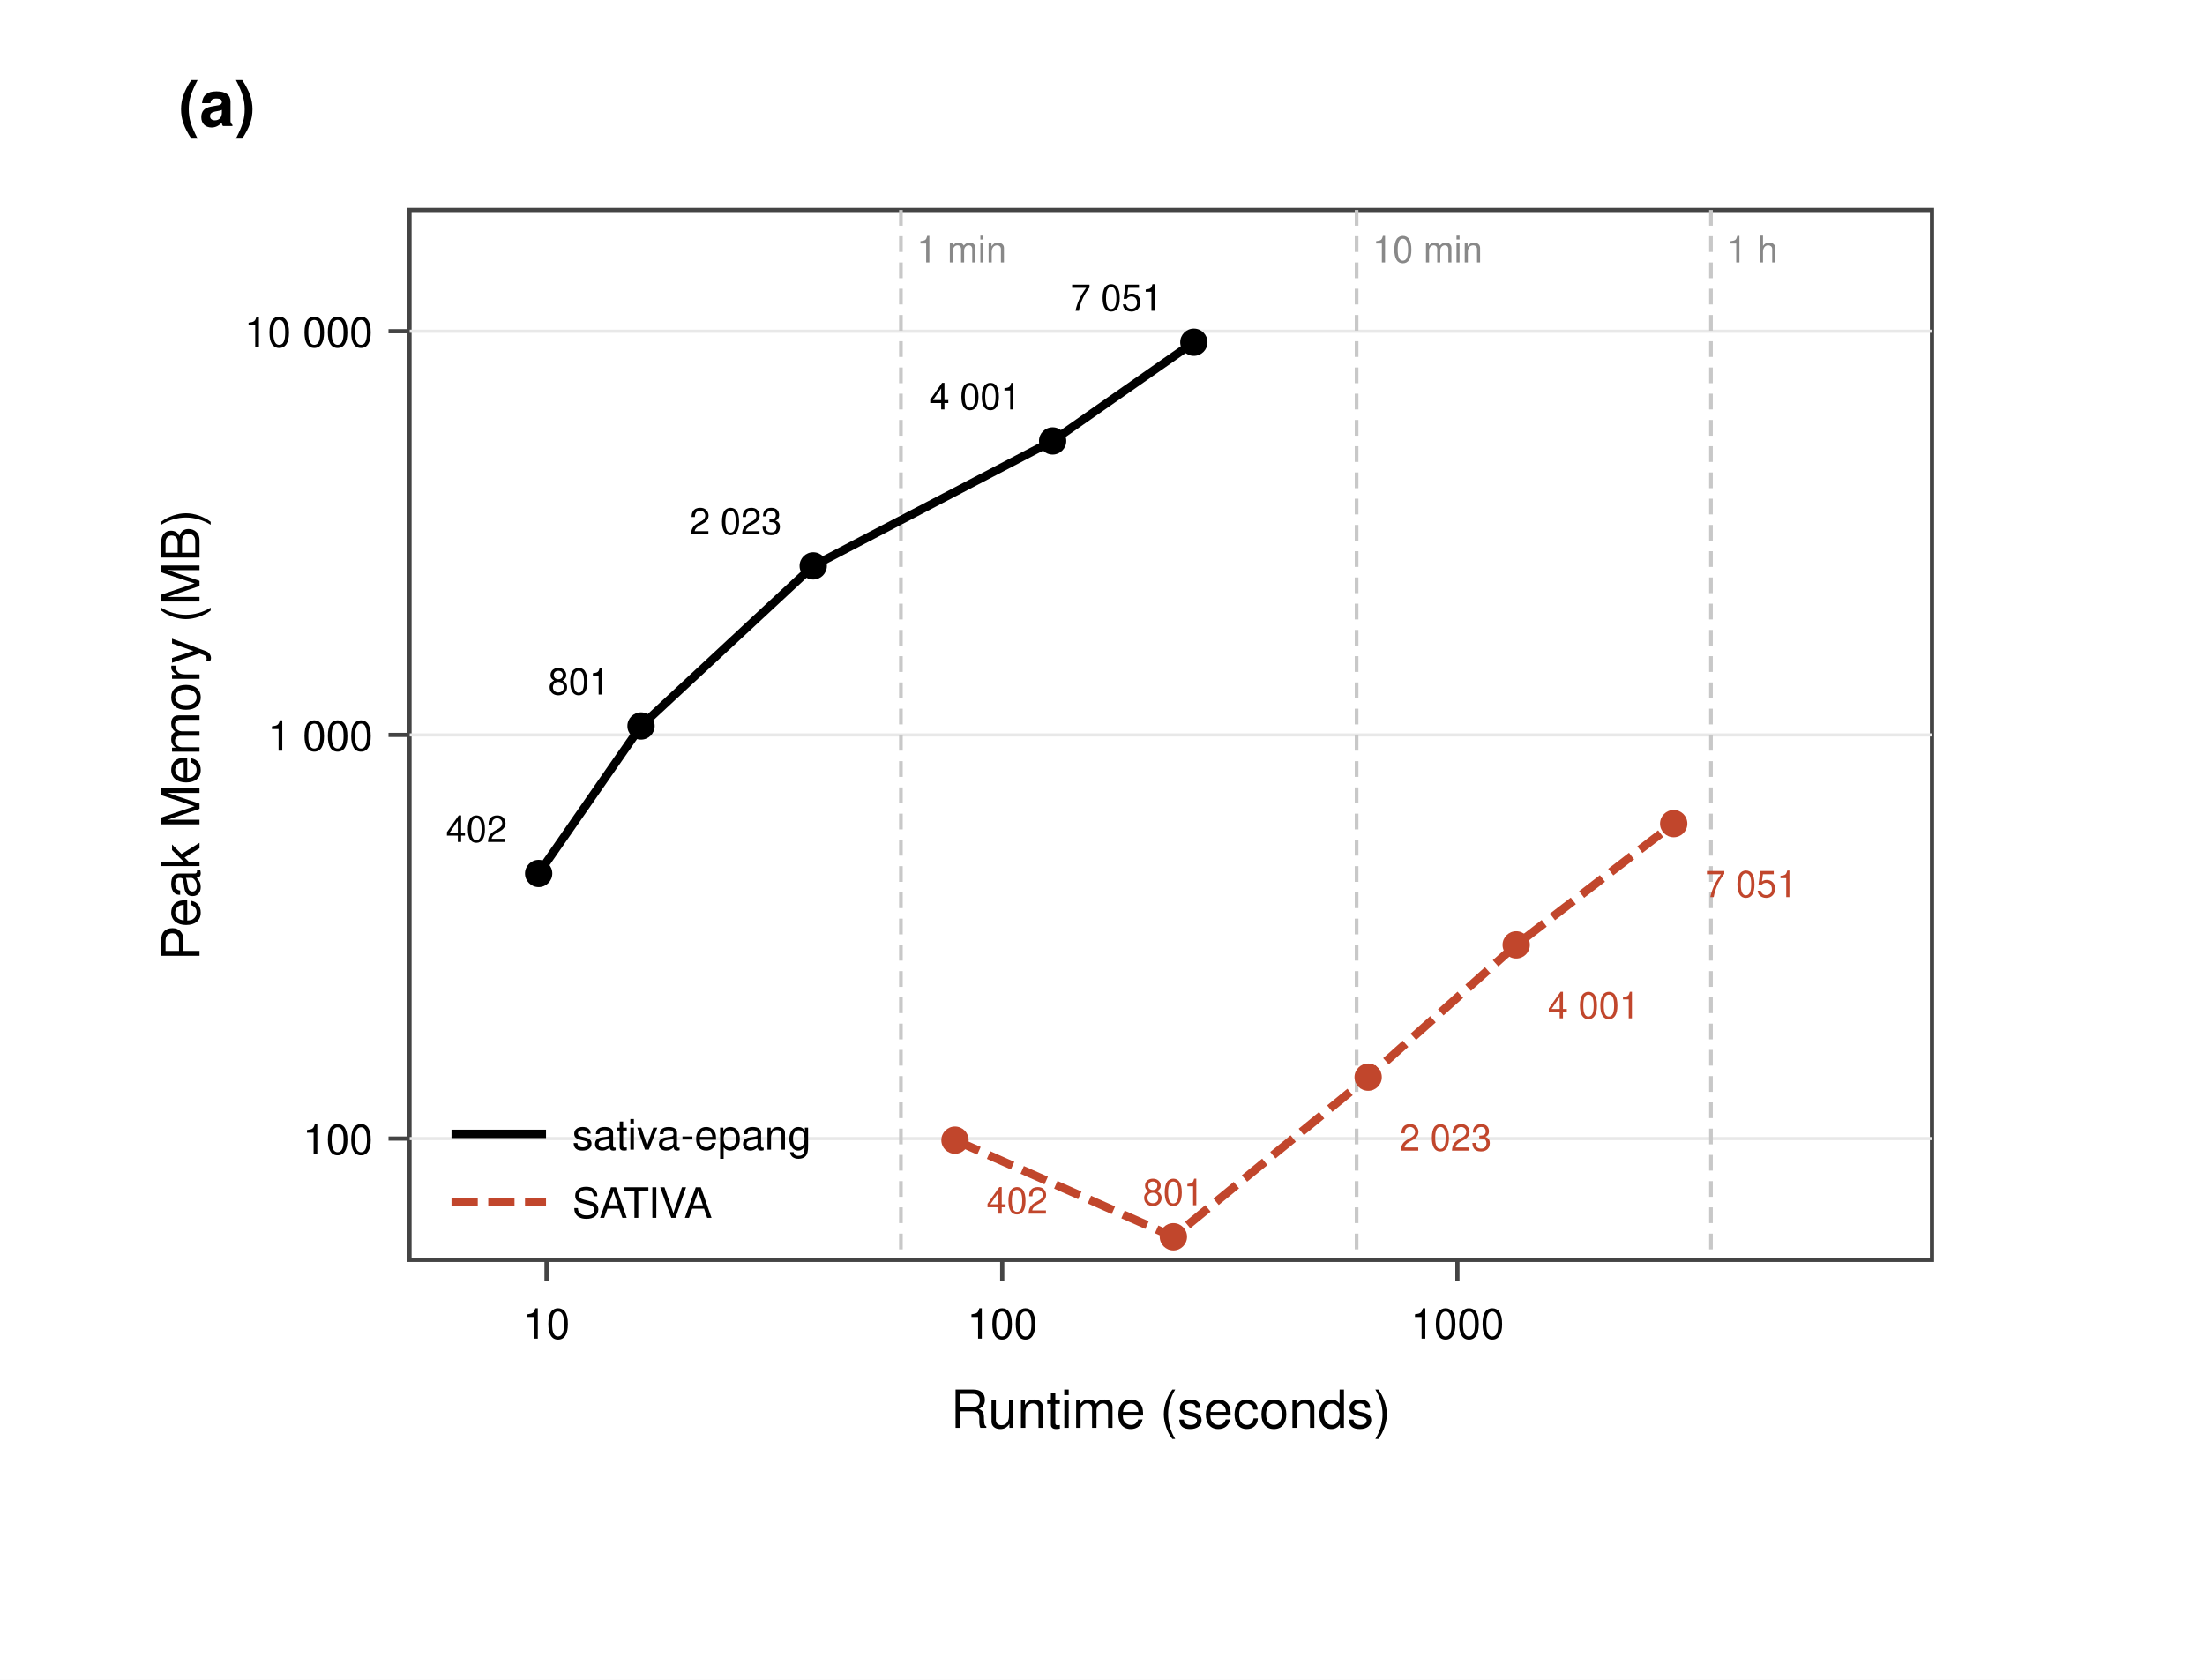
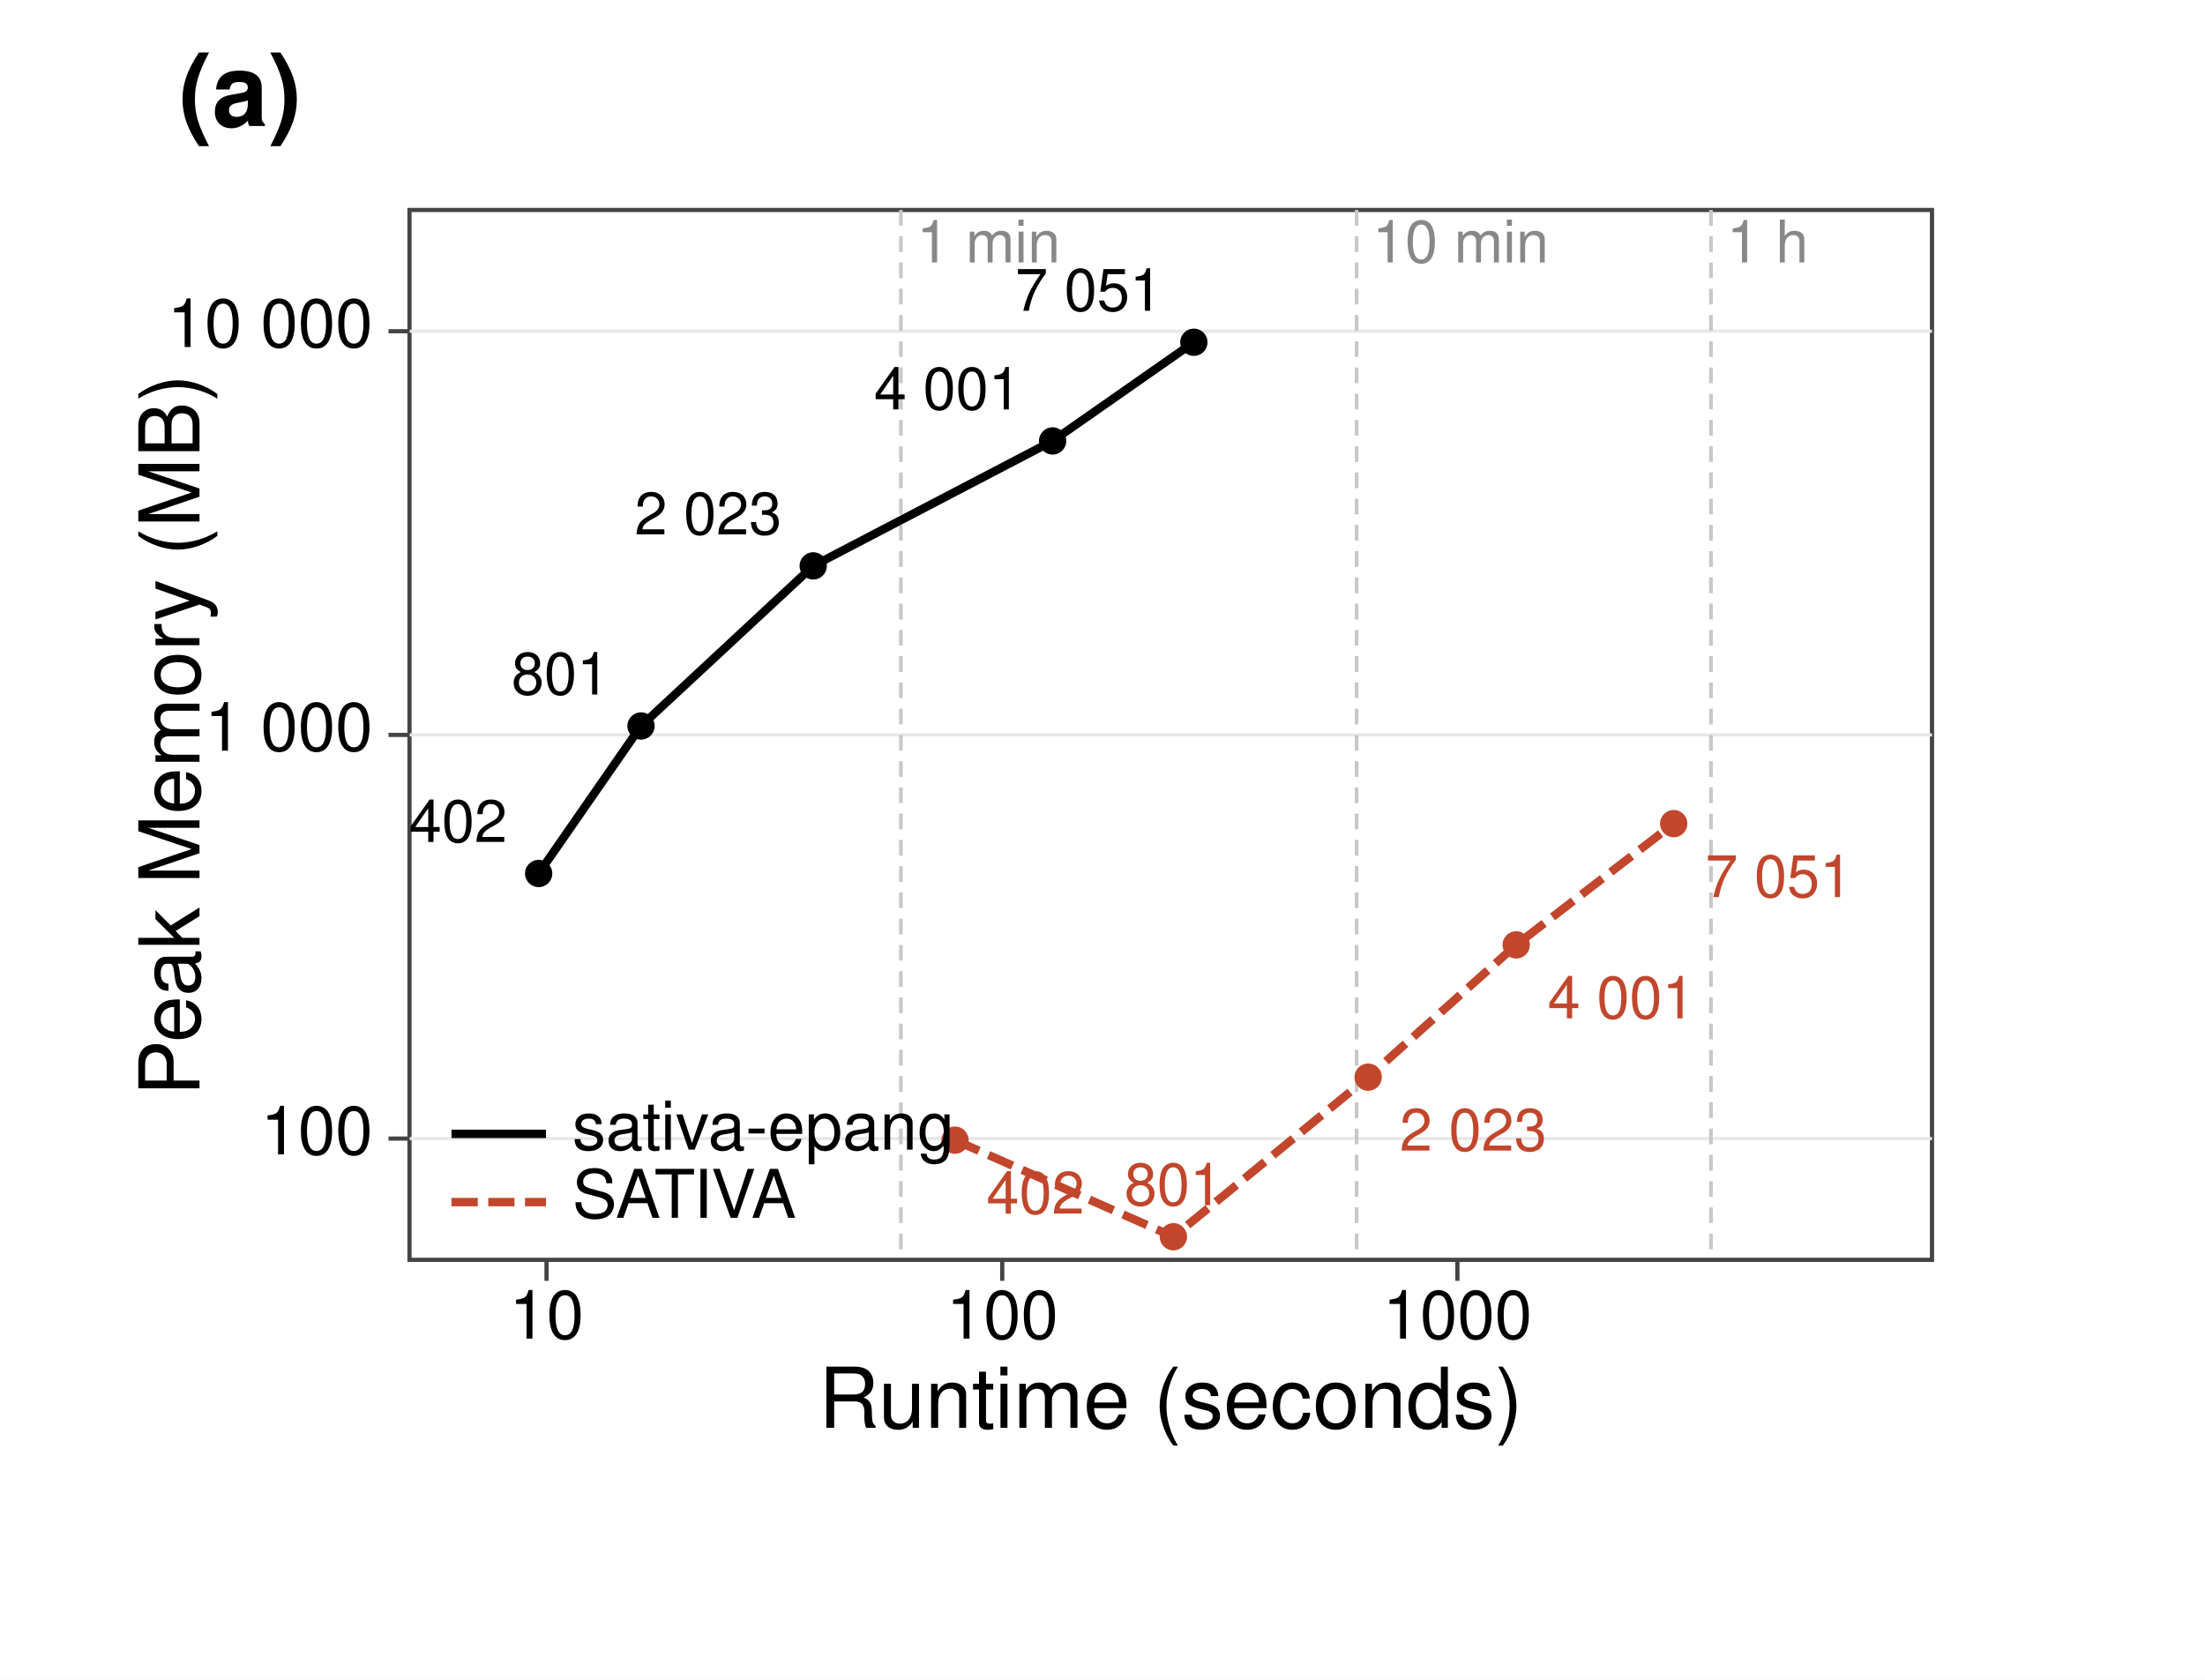
<svg xmlns="http://www.w3.org/2000/svg" width="420" height="320" viewBox="0 0 420 320" font-family="Helvetica,Arial,sans-serif">
  <rect width="420" height="320" fill="#fff" />
  <rect x="78" y="40" width="290" height="200" fill="none" stroke="#444" stroke-width="0.8" />
-   <text x="34.0" y="24.0" font-size="12" fill="#000" font-weight="bold" text-anchor="start">(a)</text>
-   <text x="223.0" y="272.0" font-size="10" fill="#000" font-weight="normal" text-anchor="middle">Runtime (seconds)</text>
-   <text x="38.0" y="140.0" font-size="10" fill="#000" font-weight="normal" text-anchor="middle" transform="rotate(-90 38.0 140.0)">Peak Memory (MB)</text>
+   <text x="34.0" y="24.0" font-size="19.2" fill="#000" font-weight="bold" text-anchor="start">(a)</text>
+   <text x="223.0" y="272.0" font-size="16.0" fill="#000" font-weight="normal" text-anchor="middle">Runtime (seconds)</text>
+   <text x="38.0" y="140.0" font-size="16.0" fill="#000" font-weight="normal" text-anchor="middle" transform="rotate(-90 38.0 140.0)">Peak Memory (MB)</text>
  <line x1="104.1" y1="240" x2="104.1" y2="244" stroke="#444" stroke-width="0.8" />
-   <text x="104.1" y="255.0" font-size="8" fill="#000" font-weight="normal" text-anchor="middle">10</text>
+   <text x="104.1" y="255.0" font-size="12.8" fill="#000" font-weight="normal" text-anchor="middle">10</text>
  <line x1="190.9" y1="240" x2="190.9" y2="244" stroke="#444" stroke-width="0.8" />
-   <text x="190.9" y="255.0" font-size="8" fill="#000" font-weight="normal" text-anchor="middle">100</text>
+   <text x="190.9" y="255.0" font-size="12.8" fill="#000" font-weight="normal" text-anchor="middle">100</text>
  <line x1="277.6" y1="240" x2="277.6" y2="244" stroke="#444" stroke-width="0.8" />
-   <text x="277.6" y="255.0" font-size="8" fill="#000" font-weight="normal" text-anchor="middle">1000</text>
+   <text x="277.6" y="255.0" font-size="12.8" fill="#000" font-weight="normal" text-anchor="middle">1000</text>
  <line x1="78" y1="216.9" x2="368" y2="216.9" stroke="#e8e8e8" stroke-width="0.6" />
  <line x1="74" y1="216.9" x2="78" y2="216.9" stroke="#444" stroke-width="0.8" />
-   <text x="71.0" y="219.9" font-size="8" fill="#000" font-weight="normal" text-anchor="end">100</text>
+   <text x="71.0" y="219.9" font-size="12.8" fill="#000" font-weight="normal" text-anchor="end">100</text>
  <line x1="78" y1="140.0" x2="368" y2="140.0" stroke="#e8e8e8" stroke-width="0.6" />
  <line x1="74" y1="140.0" x2="78" y2="140.0" stroke="#444" stroke-width="0.8" />
-   <text x="71.0" y="143.0" font-size="8" fill="#000" font-weight="normal" text-anchor="end">1 000</text>
+   <text x="71.0" y="143.0" font-size="12.8" fill="#000" font-weight="normal" text-anchor="end">1 000</text>
  <line x1="78" y1="63.1" x2="368" y2="63.1" stroke="#e8e8e8" stroke-width="0.6" />
  <line x1="74" y1="63.1" x2="78" y2="63.1" stroke="#444" stroke-width="0.8" />
-   <text x="71.0" y="66.1" font-size="8" fill="#000" font-weight="normal" text-anchor="end">10 000</text>
+   <text x="71.0" y="66.1" font-size="12.8" fill="#000" font-weight="normal" text-anchor="end">10 000</text>
  <line x1="171.6" y1="40" x2="171.6" y2="240" stroke="#c8c8c8" stroke-width="0.7" stroke-dasharray="3 2" />
-   <text x="174.6" y="50.0" font-size="7" fill="#888" font-weight="normal" text-anchor="start">1 min</text>
+   <text x="174.6" y="50.0" font-size="11.2" fill="#888" font-weight="normal" text-anchor="start">1 min</text>
  <line x1="258.4" y1="40" x2="258.4" y2="240" stroke="#c8c8c8" stroke-width="0.7" stroke-dasharray="3 2" />
-   <text x="261.4" y="50.0" font-size="7" fill="#888" font-weight="normal" text-anchor="start">10 min</text>
+   <text x="261.4" y="50.0" font-size="11.2" fill="#888" font-weight="normal" text-anchor="start">10 min</text>
  <line x1="325.9" y1="40" x2="325.9" y2="240" stroke="#c8c8c8" stroke-width="0.7" stroke-dasharray="3 2" />
-   <text x="328.9" y="50.0" font-size="7" fill="#888" font-weight="normal" text-anchor="start">1 h</text>
+   <text x="328.9" y="50.0" font-size="11.2" fill="#888" font-weight="normal" text-anchor="start">1 h</text>
  <path d="M181.9,217.2 L223.5,235.6 L260.6,205.2 L288.8,180.0 L318.8,156.9" fill="none" stroke="#c1462c" stroke-width="1.6" stroke-dasharray="5 2" />
  <circle cx="181.9" cy="217.2" r="2.6" fill="#c1462c" />
  <circle cx="223.5" cy="235.6" r="2.6" fill="#c1462c" />
  <circle cx="260.6" cy="205.2" r="2.6" fill="#c1462c" />
  <circle cx="288.8" cy="180.0" r="2.6" fill="#c1462c" />
  <circle cx="318.8" cy="156.9" r="2.6" fill="#c1462c" />
  <path d="M102.6,166.4 L122.1,138.3 L154.9,107.8 L200.5,84.0 L227.4,65.2" fill="none" stroke="#000000" stroke-width="1.6" />
  <circle cx="102.6" cy="166.4" r="2.6" fill="#000000" />
  <circle cx="122.1" cy="138.3" r="2.6" fill="#000000" />
  <circle cx="154.9" cy="107.8" r="2.6" fill="#000000" />
  <circle cx="200.5" cy="84.0" r="2.6" fill="#000000" />
  <circle cx="227.4" cy="65.2" r="2.6" fill="#000000" />
-   <text x="96.6" y="160.4" font-size="7" fill="#000000" font-weight="normal" text-anchor="end">402</text>
-   <text x="116.1" y="132.3" font-size="7" fill="#000000" font-weight="normal" text-anchor="end">801</text>
-   <text x="148.9" y="101.8" font-size="7" fill="#000000" font-weight="normal" text-anchor="end">2 023</text>
-   <text x="194.5" y="78.0" font-size="7" fill="#000000" font-weight="normal" text-anchor="end">4 001</text>
-   <text x="221.4" y="59.2" font-size="7" fill="#000000" font-weight="normal" text-anchor="end">7 051</text>
-   <text x="187.9" y="231.2" font-size="7" fill="#c1462c" font-weight="normal" text-anchor="start">402</text>
-   <text x="223.5" y="229.6" font-size="7" fill="#c1462c" font-weight="normal" text-anchor="middle">801</text>
-   <text x="266.6" y="219.2" font-size="7" fill="#c1462c" font-weight="normal" text-anchor="start">2 023</text>
-   <text x="294.8" y="194.0" font-size="7" fill="#c1462c" font-weight="normal" text-anchor="start">4 001</text>
-   <text x="324.8" y="170.9" font-size="7" fill="#c1462c" font-weight="normal" text-anchor="start">7 051</text>
+   <text x="96.6" y="160.4" font-size="11.2" fill="#000000" font-weight="normal" text-anchor="end">402</text>
+   <text x="116.1" y="132.3" font-size="11.2" fill="#000000" font-weight="normal" text-anchor="end">801</text>
+   <text x="148.9" y="101.8" font-size="11.2" fill="#000000" font-weight="normal" text-anchor="end">2 023</text>
+   <text x="194.5" y="78.0" font-size="11.2" fill="#000000" font-weight="normal" text-anchor="end">4 001</text>
+   <text x="221.4" y="59.2" font-size="11.2" fill="#000000" font-weight="normal" text-anchor="end">7 051</text>
+   <text x="187.9" y="231.2" font-size="11.2" fill="#c1462c" font-weight="normal" text-anchor="start">402</text>
+   <text x="223.5" y="229.6" font-size="11.2" fill="#c1462c" font-weight="normal" text-anchor="middle">801</text>
+   <text x="266.6" y="219.2" font-size="11.2" fill="#c1462c" font-weight="normal" text-anchor="start">2 023</text>
+   <text x="294.8" y="194.0" font-size="11.2" fill="#c1462c" font-weight="normal" text-anchor="start">4 001</text>
+   <text x="324.8" y="170.9" font-size="11.2" fill="#c1462c" font-weight="normal" text-anchor="start">7 051</text>
  <line x1="86" y1="216" x2="104" y2="216" stroke="#000000" stroke-width="1.6" />
-   <text x="109.0" y="219.0" font-size="8" fill="#000" font-weight="normal" text-anchor="start">sativa-epang</text>
+   <text x="109.0" y="219.0" font-size="12.8" fill="#000" font-weight="normal" text-anchor="start">sativa-epang</text>
  <line x1="86" y1="229" x2="104" y2="229" stroke="#c1462c" stroke-width="1.6" stroke-dasharray="5 2" />
-   <text x="109.0" y="232.0" font-size="8" fill="#000" font-weight="normal" text-anchor="start">SATIVA</text>
+   <text x="109.0" y="232.0" font-size="12.8" fill="#000" font-weight="normal" text-anchor="start">SATIVA</text>
</svg>
